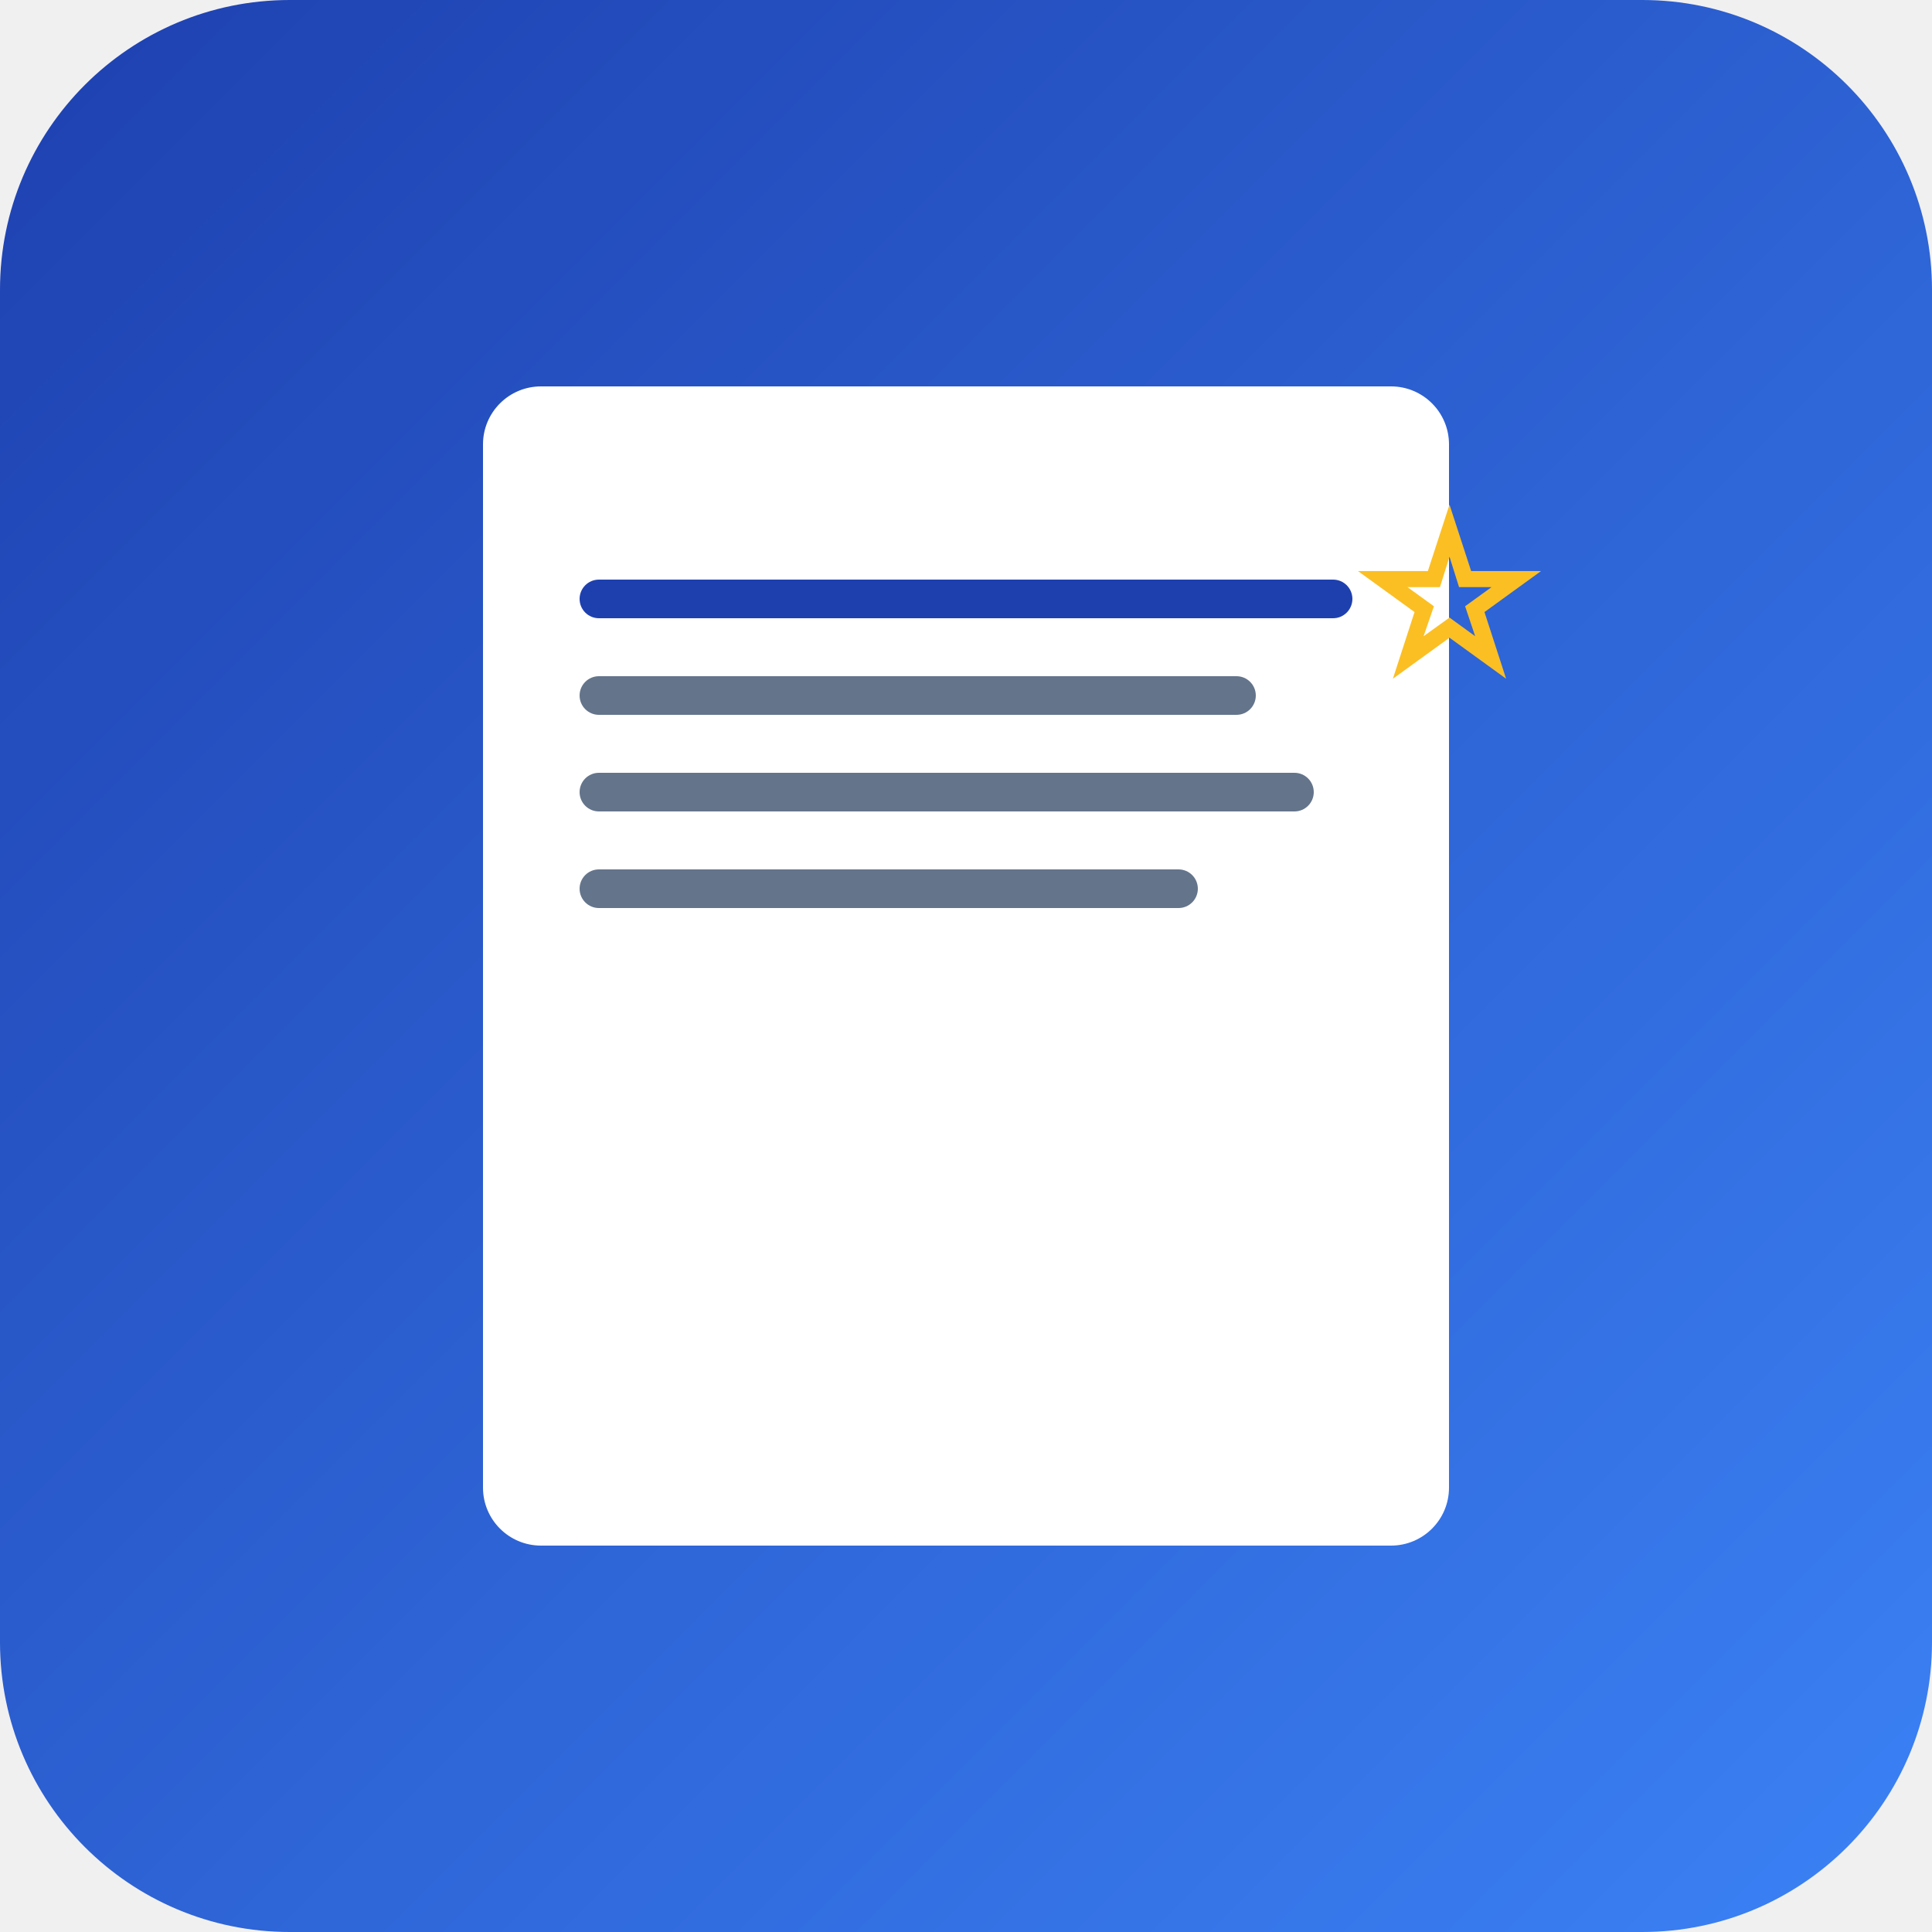
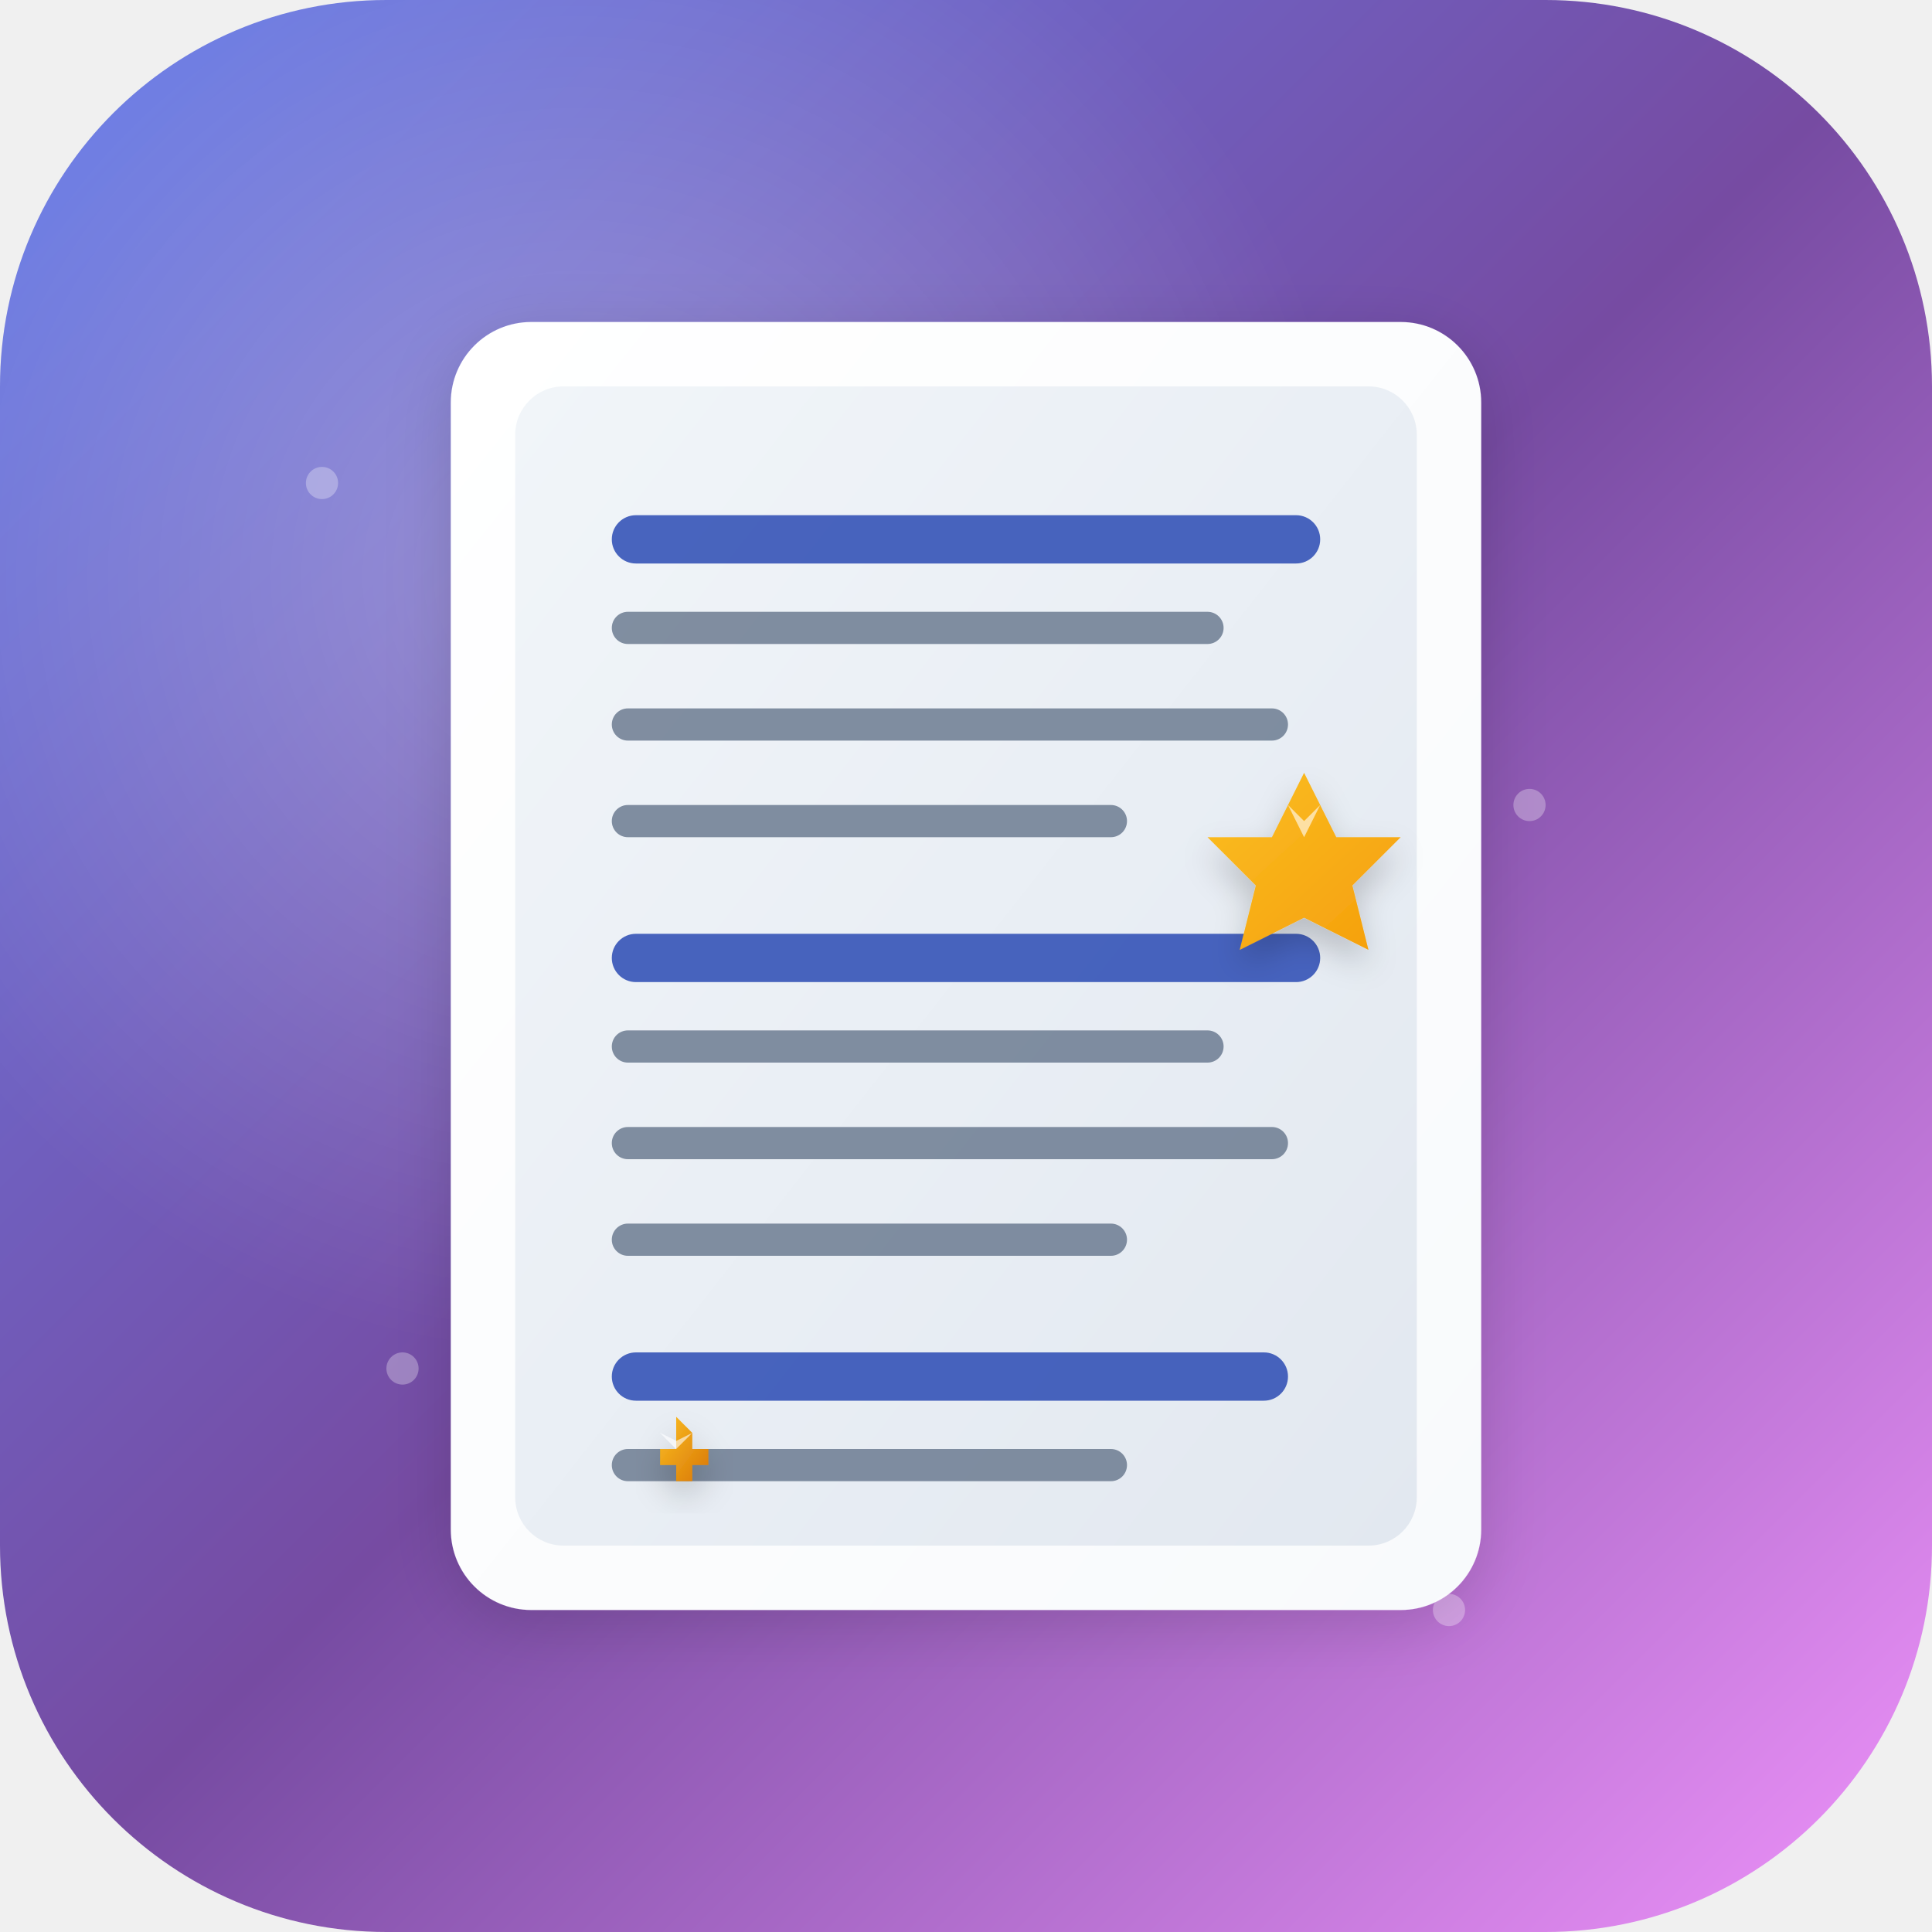
<svg xmlns="http://www.w3.org/2000/svg" width="120" height="120" viewBox="0 0 120 120">
  <defs>
-     <linearGradient id="bg" x1="0%" y1="0%" x2="100%" y2="100%">
-       <stop offset="0%" style="stop-color:#1e40af;stop-opacity:1" />
-       <stop offset="100%" style="stop-color:#3b82f6;stop-opacity:1" />
+     <linearGradient id="bgGradient" x1="0%" y1="0%" x2="100%" y2="100%">
+       <stop offset="0%" style="stop-color:#667eea;stop-opacity:1" />
+       <stop offset="50%" style="stop-color:#764ba2;stop-opacity:1" />
+       <stop offset="100%" style="stop-color:#f093fb;stop-opacity:1" />
    </linearGradient>
+     <linearGradient id="bookGradient" x1="0%" y1="0%" x2="100%" y2="100%">
+       <stop offset="0%" style="stop-color:#ffffff;stop-opacity:1" />
+       <stop offset="100%" style="stop-color:#f8fafc;stop-opacity:1" />
+     </linearGradient>
+     <linearGradient id="pageGradient" x1="0%" y1="0%" x2="100%" y2="100%">
+       <stop offset="0%" style="stop-color:#f1f5f9;stop-opacity:1" />
+       <stop offset="100%" style="stop-color:#e2e8f0;stop-opacity:1" />
+     </linearGradient>
+     <linearGradient id="starGradient" x1="0%" y1="0%" x2="100%" y2="100%">
+       <stop offset="0%" style="stop-color:#fbbf24;stop-opacity:1" />
+       <stop offset="100%" style="stop-color:#f59e0b;stop-opacity:1" />
+     </linearGradient>
+     <linearGradient id="trophyGradient" x1="0%" y1="0%" x2="100%" y2="100%">
+       <stop offset="0%" style="stop-color:#fbbf24;stop-opacity:1" />
+       <stop offset="100%" style="stop-color:#d97706;stop-opacity:1" />
+     </linearGradient>
+     <filter id="bookShadow" x="-50%" y="-50%" width="200%" height="200%">
+       <feGaussianBlur in="SourceGraphic" stdDeviation="2" />
+       <feOffset dx="0" dy="1" result="offset" />
+       <feFlood flood-color="#000000" flood-opacity="0.15" />
+       <feComposite in2="offset" operator="in" />
+       <feMerge>
+         <feMergeNode />
+         <feMergeNode in="SourceGraphic" />
+       </feMerge>
+     </filter>
+     <filter id="elementShadow" x="-50%" y="-50%" width="200%" height="200%">
+       <feGaussianBlur in="SourceGraphic" stdDeviation="1" />
+       <feOffset dx="0" dy="1" result="offset" />
+       <feFlood flood-color="#000000" flood-opacity="0.2" />
+       <feComposite in2="offset" operator="in" />
+       <feMerge>
+         <feMergeNode />
+         <feMergeNode in="SourceGraphic" />
+       </feMerge>
+     </filter>
+     <radialGradient id="highlight" cx="30%" cy="30%" r="40%">
+       <stop offset="0%" style="stop-color:#ffffff;stop-opacity:0.3" />
+       <stop offset="100%" style="stop-color:#ffffff;stop-opacity:0" />
+     </radialGradient>
  </defs>
-   <rect width="120" height="120" rx="18" fill="url(#bg)" />
-   <rect x="30" y="24" width="60" height="72" rx="3.6" fill="#ffffff" />
-   <rect x="36" y="36" width="48" height="2.4" rx="1.2" fill="#1e40af" />
-   <rect x="36" y="42" width="42" height="2.4" rx="1.2" fill="#64748b" />
-   <rect x="36" y="48" width="45.6" height="2.4" rx="1.2" fill="#64748b" />
-   <rect x="36" y="54" width="38.4" height="2.4" rx="1.2" fill="#64748b" />
-   <text x="84" y="42" font-size="18" fill="#fbbf24">⭐</text>
+   <rect width="120" height="120" rx="24" fill="url(#bgGradient)" />
+   <rect width="120" height="120" rx="24" fill="url(#highlight)" />
+   <g filter="url(#bookShadow)">
+     <rect x="28" y="20" width="64" height="80" rx="5" fill="url(#bookGradient)" />
+   </g>
+   <rect x="32" y="24" width="56" height="72" rx="3" fill="url(#pageGradient)" />
+   <g fill="#1e293b" opacity="0.8">
+     <rect x="38" y="32" width="44" height="3" rx="1.5" fill="#1e40af" />
+     <rect x="38" y="38" width="38" height="2" rx="1" fill="#64748b" />
+     <rect x="38" y="44" width="42" height="2" rx="1" fill="#64748b" />
+     <rect x="38" y="50" width="32" height="2" rx="1" fill="#64748b" />
+     <rect x="38" y="58" width="44" height="3" rx="1.5" fill="#1e40af" />
+     <rect x="38" y="64" width="38" height="2" rx="1" fill="#64748b" />
+     <rect x="38" y="70" width="42" height="2" rx="1" fill="#64748b" />
+     <rect x="38" y="76" width="32" height="2" rx="1" fill="#64748b" />
+     <rect x="38" y="84" width="42" height="3" rx="1.5" fill="#1e40af" />
+     <rect x="38" y="90" width="32" height="2" rx="1" fill="#64748b" />
+   </g>
+   <g transform="translate(74, 48)" filter="url(#elementShadow)">
+     <path d="M7 0L9 4L13 4L10 7L11 11L7 9L3 11L4 7L1 4L5 4Z" fill="url(#starGradient)" />
+     <path d="M6 2L7 4L8 2L7 3Z" fill="#ffffff" opacity="0.6" />
+   </g>
+   <g transform="translate(38, 88)" filter="url(#elementShadow)">
+     <path d="M4 0L5 1L5 2L6 2L6 3L5 3L5 4L4 4L4 3L3 3L3 2L4 2L4 1Z" fill="url(#trophyGradient)" />
+     <path d="M3 1L4 2L5 1L4 1.5Z" fill="#ffffff" opacity="0.6" />
+   </g>
+   <g opacity="0.3">
+     <circle cx="20" cy="30" r="1" fill="#ffffff" />
+     <circle cx="95" cy="50" r="1" fill="#ffffff" />
+     <circle cx="25" cy="85" r="1" fill="#ffffff" />
+     <circle cx="90" cy="100" r="1" fill="#ffffff" />
+   </g>
</svg>
